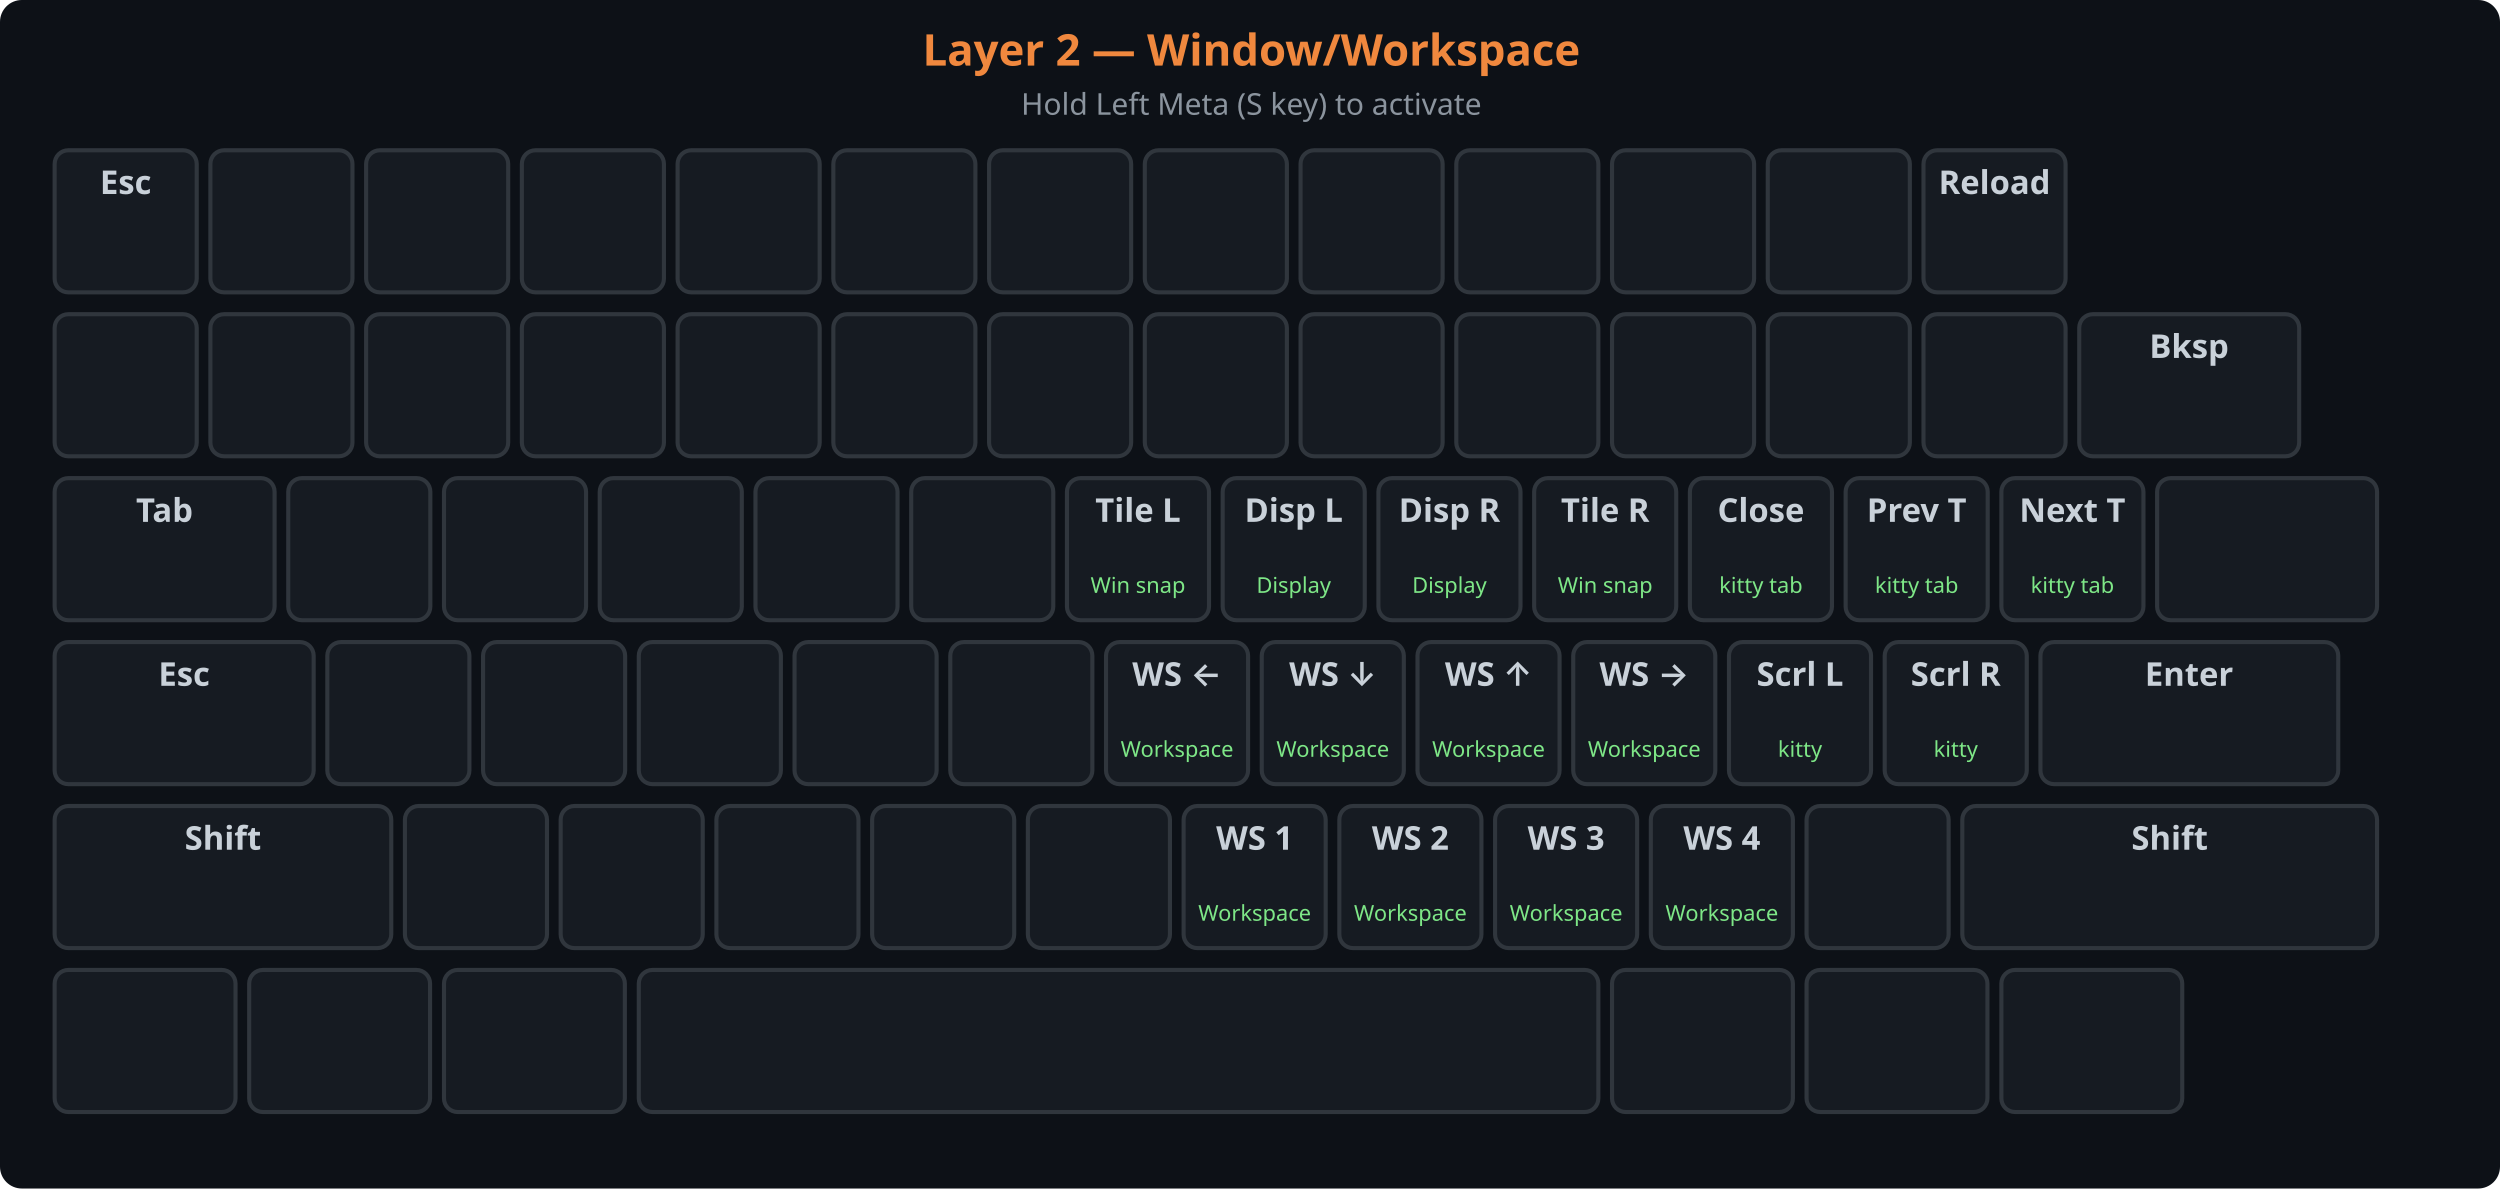
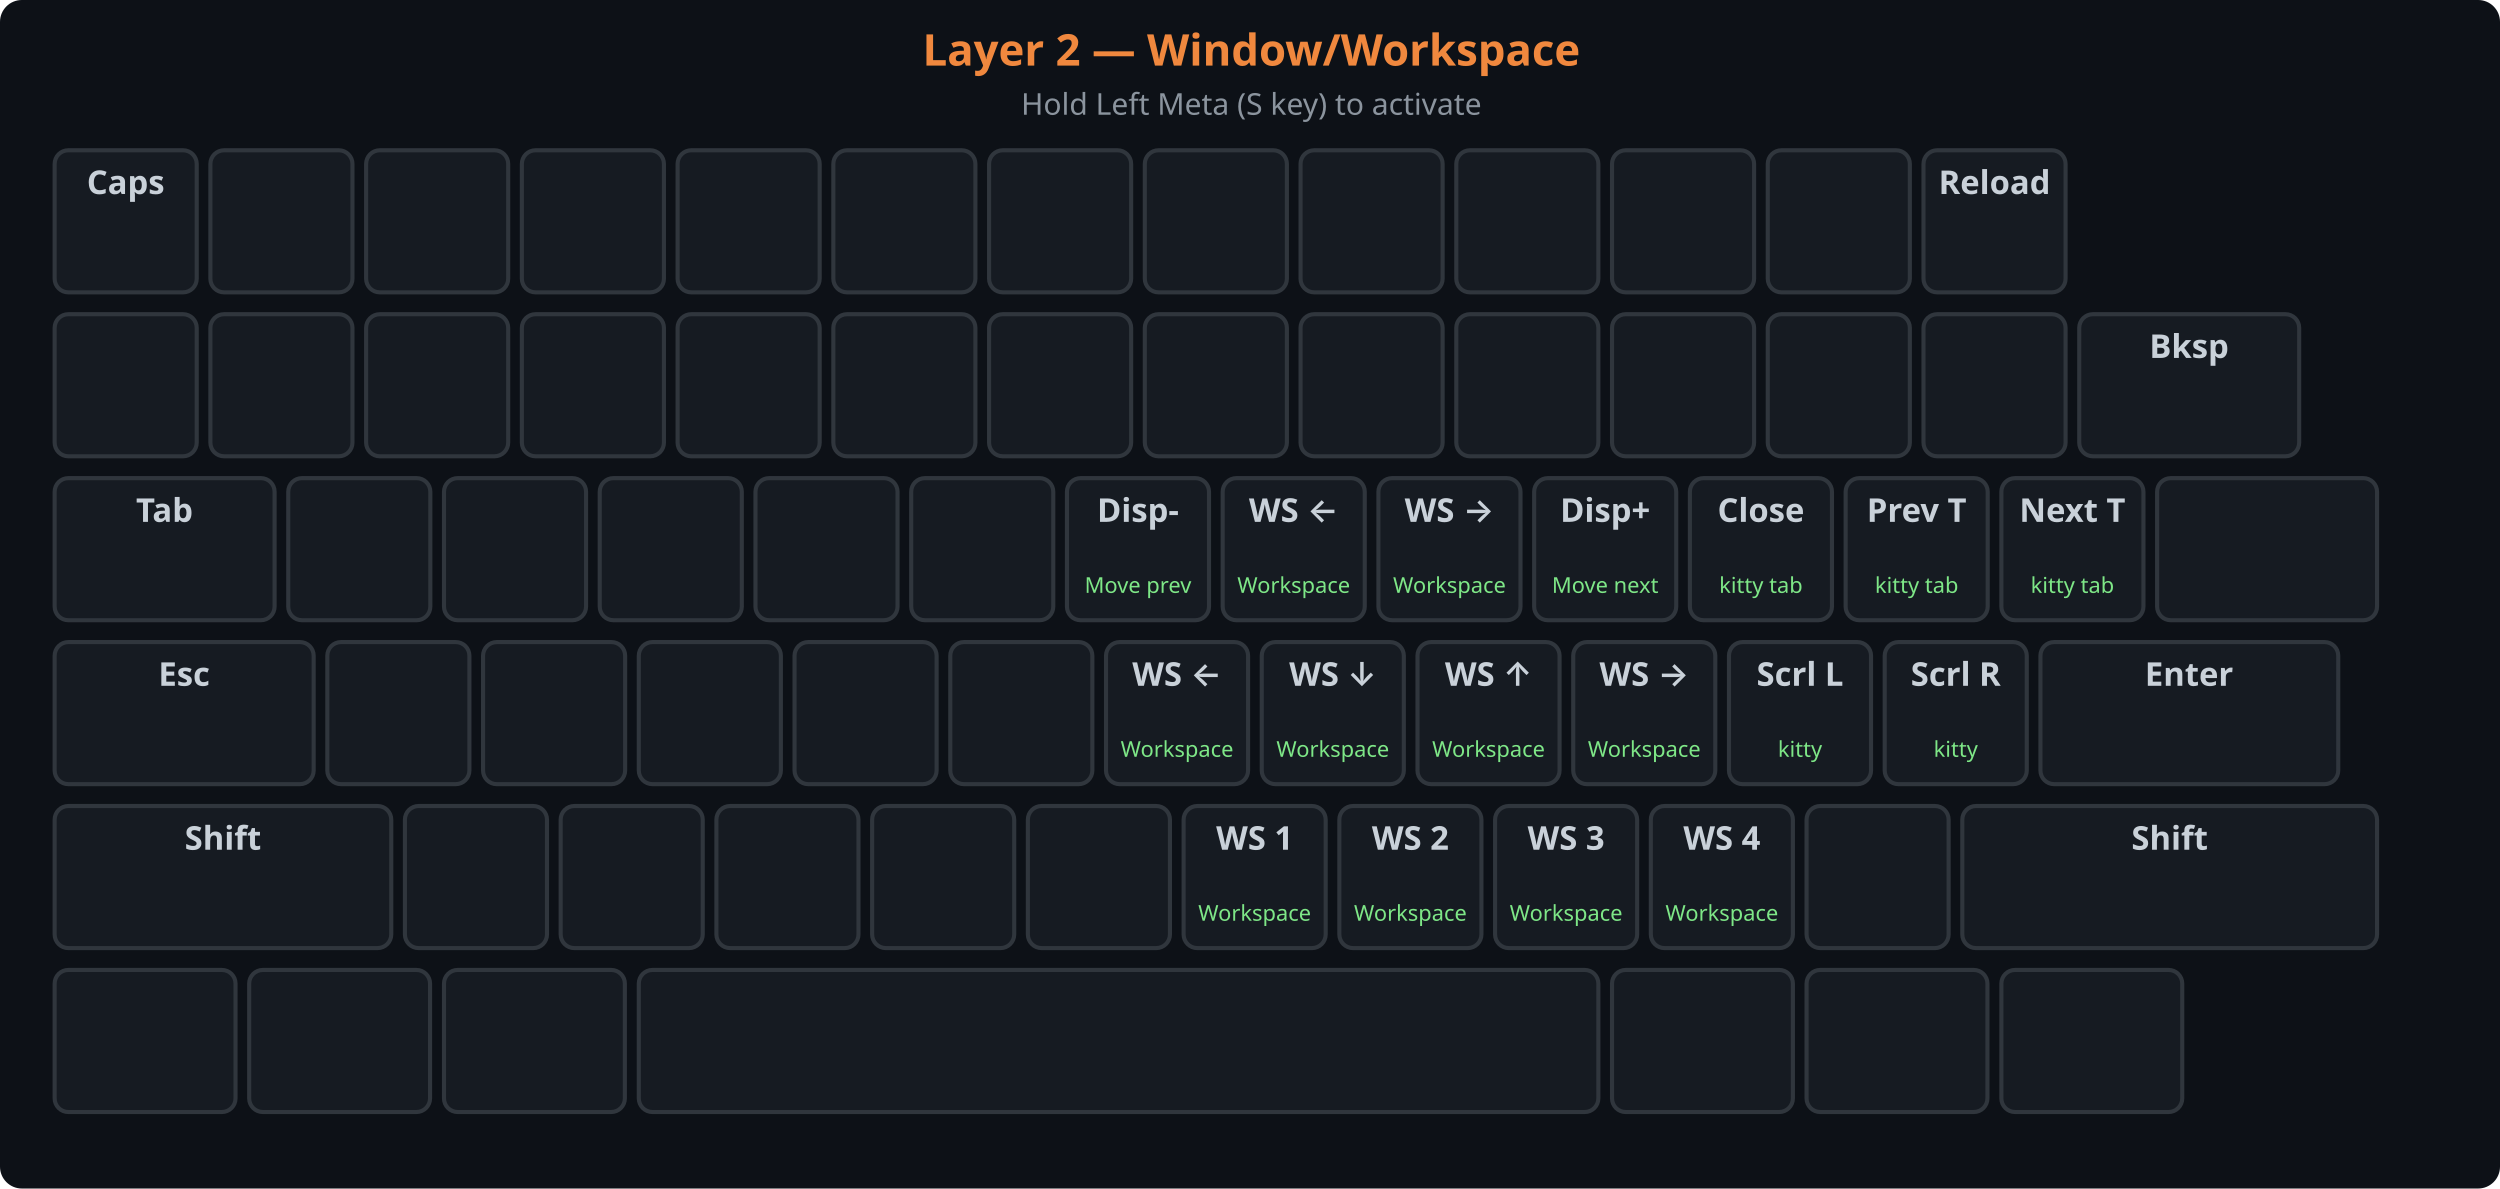
<svg xmlns="http://www.w3.org/2000/svg" viewBox="0 0 915 435" width="915" height="435">
  <rect width="100%" height="100%" fill="#0d1117" rx="8" />
  <text x="458" y="24" text-anchor="middle" fill="#f0883e" font-family="Segoe UI,system-ui,-apple-system,sans-serif" font-size="16" font-weight="700">Layer 2 — Window/Workspace</text>
  <text x="458" y="42" text-anchor="middle" fill="#8b949e" font-family="Segoe UI,system-ui,-apple-system,sans-serif" font-size="11">Hold Left Meta (S key) to activate</text>
  <rect x="20.0" y="55.0" width="52.0" height="52" rx="5" fill="#161b22" stroke="#30363d" stroke-width="1.5" />
-   <text x="46.0" y="71.0" text-anchor="middle" fill="#c9d1d9" font-family="Segoe UI,system-ui,-apple-system,sans-serif" font-size="12" font-weight="600">Esc</text>
+   <text x="46.0" y="71.0" text-anchor="middle" fill="#c9d1d9" font-family="Segoe UI,system-ui,-apple-system,sans-serif" font-size="12" font-weight="600">Caps</text>
  <rect x="77.0" y="55.0" width="52.0" height="52" rx="5" fill="#161b22" stroke="#30363d" stroke-width="1.5" />
  <rect x="134.0" y="55.0" width="52.0" height="52" rx="5" fill="#161b22" stroke="#30363d" stroke-width="1.5" />
  <rect x="191.0" y="55.0" width="52.0" height="52" rx="5" fill="#161b22" stroke="#30363d" stroke-width="1.5" />
  <rect x="248.0" y="55.0" width="52.0" height="52" rx="5" fill="#161b22" stroke="#30363d" stroke-width="1.5" />
  <rect x="305.0" y="55.0" width="52.0" height="52" rx="5" fill="#161b22" stroke="#30363d" stroke-width="1.5" />
  <rect x="362.0" y="55.0" width="52.0" height="52" rx="5" fill="#161b22" stroke="#30363d" stroke-width="1.5" />
  <rect x="419.0" y="55.0" width="52.0" height="52" rx="5" fill="#161b22" stroke="#30363d" stroke-width="1.5" />
  <rect x="476.0" y="55.0" width="52.0" height="52" rx="5" fill="#161b22" stroke="#30363d" stroke-width="1.5" />
  <rect x="533.0" y="55.0" width="52.0" height="52" rx="5" fill="#161b22" stroke="#30363d" stroke-width="1.5" />
  <rect x="590.0" y="55.0" width="52.0" height="52" rx="5" fill="#161b22" stroke="#30363d" stroke-width="1.5" />
  <rect x="647.0" y="55.0" width="52.0" height="52" rx="5" fill="#161b22" stroke="#30363d" stroke-width="1.5" />
  <rect x="704.0" y="55.0" width="52.0" height="52" rx="5" fill="#161b22" stroke="#30363d" stroke-width="1.5" />
  <text x="730.0" y="71.0" text-anchor="middle" fill="#c9d1d9" font-family="Segoe UI,system-ui,-apple-system,sans-serif" font-size="12" font-weight="600">Reload</text>
  <rect x="20.0" y="115.0" width="52.0" height="52" rx="5" fill="#161b22" stroke="#30363d" stroke-width="1.5" />
  <rect x="77.0" y="115.0" width="52.0" height="52" rx="5" fill="#161b22" stroke="#30363d" stroke-width="1.5" />
  <rect x="134.0" y="115.0" width="52.0" height="52" rx="5" fill="#161b22" stroke="#30363d" stroke-width="1.5" />
  <rect x="191.0" y="115.0" width="52.0" height="52" rx="5" fill="#161b22" stroke="#30363d" stroke-width="1.5" />
  <rect x="248.0" y="115.0" width="52.0" height="52" rx="5" fill="#161b22" stroke="#30363d" stroke-width="1.5" />
  <rect x="305.0" y="115.0" width="52.0" height="52" rx="5" fill="#161b22" stroke="#30363d" stroke-width="1.5" />
  <rect x="362.0" y="115.0" width="52.0" height="52" rx="5" fill="#161b22" stroke="#30363d" stroke-width="1.5" />
  <rect x="419.0" y="115.0" width="52.0" height="52" rx="5" fill="#161b22" stroke="#30363d" stroke-width="1.5" />
  <rect x="476.0" y="115.0" width="52.0" height="52" rx="5" fill="#161b22" stroke="#30363d" stroke-width="1.5" />
  <rect x="533.0" y="115.0" width="52.0" height="52" rx="5" fill="#161b22" stroke="#30363d" stroke-width="1.5" />
  <rect x="590.0" y="115.0" width="52.0" height="52" rx="5" fill="#161b22" stroke="#30363d" stroke-width="1.5" />
  <rect x="647.0" y="115.0" width="52.0" height="52" rx="5" fill="#161b22" stroke="#30363d" stroke-width="1.5" />
  <rect x="704.0" y="115.0" width="52.0" height="52" rx="5" fill="#161b22" stroke="#30363d" stroke-width="1.5" />
  <rect x="761.0" y="115.0" width="80.5" height="52" rx="5" fill="#161b22" stroke="#30363d" stroke-width="1.5" />
  <text x="801.2" y="131.0" text-anchor="middle" fill="#c9d1d9" font-family="Segoe UI,system-ui,-apple-system,sans-serif" font-size="12" font-weight="600">Bksp</text>
  <rect x="20.0" y="175.0" width="80.5" height="52" rx="5" fill="#161b22" stroke="#30363d" stroke-width="1.5" />
  <text x="60.2" y="191.0" text-anchor="middle" fill="#c9d1d9" font-family="Segoe UI,system-ui,-apple-system,sans-serif" font-size="12" font-weight="600">Tab</text>
  <rect x="105.5" y="175.0" width="52.0" height="52" rx="5" fill="#161b22" stroke="#30363d" stroke-width="1.5" />
  <rect x="162.5" y="175.0" width="52.0" height="52" rx="5" fill="#161b22" stroke="#30363d" stroke-width="1.5" />
  <rect x="219.5" y="175.0" width="52.0" height="52" rx="5" fill="#161b22" stroke="#30363d" stroke-width="1.5" />
  <rect x="276.5" y="175.0" width="52.0" height="52" rx="5" fill="#161b22" stroke="#30363d" stroke-width="1.5" />
  <rect x="333.5" y="175.0" width="52.0" height="52" rx="5" fill="#161b22" stroke="#30363d" stroke-width="1.5" />
  <rect x="390.5" y="175.0" width="52.0" height="52" rx="5" fill="#161b22" stroke="#30363d" stroke-width="1.5" />
-   <text x="416.5" y="191.0" text-anchor="middle" fill="#c9d1d9" font-family="Segoe UI,system-ui,-apple-system,sans-serif" font-size="12" font-weight="600">Tile L</text>
-   <text x="416.5" y="217.0" text-anchor="middle" fill="#7ee787" font-family="Segoe UI,system-ui,-apple-system,sans-serif" font-size="8">Win snap</text>
+   <text x="416.5" y="191.0" text-anchor="middle" fill="#c9d1d9" font-family="Segoe UI,system-ui,-apple-system,sans-serif" font-size="12" font-weight="600">Disp-</text>
+   <text x="416.5" y="217.0" text-anchor="middle" fill="#7ee787" font-family="Segoe UI,system-ui,-apple-system,sans-serif" font-size="8">Move prev</text>
  <rect x="447.5" y="175.0" width="52.0" height="52" rx="5" fill="#161b22" stroke="#30363d" stroke-width="1.5" />
-   <text x="473.5" y="191.0" text-anchor="middle" fill="#c9d1d9" font-family="Segoe UI,system-ui,-apple-system,sans-serif" font-size="12" font-weight="600">Disp L</text>
-   <text x="473.5" y="217.0" text-anchor="middle" fill="#7ee787" font-family="Segoe UI,system-ui,-apple-system,sans-serif" font-size="8">Display</text>
+   <text x="473.5" y="191.0" text-anchor="middle" fill="#c9d1d9" font-family="Segoe UI,system-ui,-apple-system,sans-serif" font-size="12" font-weight="600">WS ←</text>
+   <text x="473.5" y="217.0" text-anchor="middle" fill="#7ee787" font-family="Segoe UI,system-ui,-apple-system,sans-serif" font-size="8">Workspace</text>
  <rect x="504.5" y="175.0" width="52.0" height="52" rx="5" fill="#161b22" stroke="#30363d" stroke-width="1.5" />
-   <text x="530.5" y="191.0" text-anchor="middle" fill="#c9d1d9" font-family="Segoe UI,system-ui,-apple-system,sans-serif" font-size="12" font-weight="600">Disp R</text>
-   <text x="530.5" y="217.0" text-anchor="middle" fill="#7ee787" font-family="Segoe UI,system-ui,-apple-system,sans-serif" font-size="8">Display</text>
+   <text x="530.5" y="191.0" text-anchor="middle" fill="#c9d1d9" font-family="Segoe UI,system-ui,-apple-system,sans-serif" font-size="12" font-weight="600">WS →</text>
+   <text x="530.5" y="217.0" text-anchor="middle" fill="#7ee787" font-family="Segoe UI,system-ui,-apple-system,sans-serif" font-size="8">Workspace</text>
  <rect x="561.5" y="175.0" width="52.0" height="52" rx="5" fill="#161b22" stroke="#30363d" stroke-width="1.5" />
-   <text x="587.5" y="191.0" text-anchor="middle" fill="#c9d1d9" font-family="Segoe UI,system-ui,-apple-system,sans-serif" font-size="12" font-weight="600">Tile R</text>
-   <text x="587.5" y="217.0" text-anchor="middle" fill="#7ee787" font-family="Segoe UI,system-ui,-apple-system,sans-serif" font-size="8">Win snap</text>
+   <text x="587.5" y="191.0" text-anchor="middle" fill="#c9d1d9" font-family="Segoe UI,system-ui,-apple-system,sans-serif" font-size="12" font-weight="600">Disp+</text>
+   <text x="587.5" y="217.0" text-anchor="middle" fill="#7ee787" font-family="Segoe UI,system-ui,-apple-system,sans-serif" font-size="8">Move next</text>
  <rect x="618.5" y="175.0" width="52.0" height="52" rx="5" fill="#161b22" stroke="#30363d" stroke-width="1.5" />
  <text x="644.5" y="191.0" text-anchor="middle" fill="#c9d1d9" font-family="Segoe UI,system-ui,-apple-system,sans-serif" font-size="12" font-weight="600">Close</text>
  <text x="644.5" y="217.0" text-anchor="middle" fill="#7ee787" font-family="Segoe UI,system-ui,-apple-system,sans-serif" font-size="8">kitty tab</text>
  <rect x="675.5" y="175.0" width="52.0" height="52" rx="5" fill="#161b22" stroke="#30363d" stroke-width="1.5" />
  <text x="701.5" y="191.0" text-anchor="middle" fill="#c9d1d9" font-family="Segoe UI,system-ui,-apple-system,sans-serif" font-size="12" font-weight="600">Prev T</text>
  <text x="701.5" y="217.0" text-anchor="middle" fill="#7ee787" font-family="Segoe UI,system-ui,-apple-system,sans-serif" font-size="8">kitty tab</text>
  <rect x="732.5" y="175.0" width="52.0" height="52" rx="5" fill="#161b22" stroke="#30363d" stroke-width="1.5" />
  <text x="758.5" y="191.0" text-anchor="middle" fill="#c9d1d9" font-family="Segoe UI,system-ui,-apple-system,sans-serif" font-size="12" font-weight="600">Next T</text>
  <text x="758.5" y="217.0" text-anchor="middle" fill="#7ee787" font-family="Segoe UI,system-ui,-apple-system,sans-serif" font-size="8">kitty tab</text>
  <rect x="789.5" y="175.0" width="80.5" height="52" rx="5" fill="#161b22" stroke="#30363d" stroke-width="1.5" />
  <rect x="20.0" y="235.0" width="94.8" height="52" rx="5" fill="#161b22" stroke="#30363d" stroke-width="1.5" />
  <text x="67.4" y="251.0" text-anchor="middle" fill="#c9d1d9" font-family="Segoe UI,system-ui,-apple-system,sans-serif" font-size="12" font-weight="600">Esc</text>
  <rect x="119.8" y="235.0" width="52.0" height="52" rx="5" fill="#161b22" stroke="#30363d" stroke-width="1.5" />
  <rect x="176.8" y="235.0" width="52.0" height="52" rx="5" fill="#161b22" stroke="#30363d" stroke-width="1.5" />
  <rect x="233.8" y="235.0" width="52.0" height="52" rx="5" fill="#161b22" stroke="#30363d" stroke-width="1.5" />
  <rect x="290.8" y="235.0" width="52.0" height="52" rx="5" fill="#161b22" stroke="#30363d" stroke-width="1.5" />
  <rect x="347.8" y="235.0" width="52.0" height="52" rx="5" fill="#161b22" stroke="#30363d" stroke-width="1.5" />
  <rect x="404.8" y="235.0" width="52.0" height="52" rx="5" fill="#161b22" stroke="#30363d" stroke-width="1.5" />
  <text x="430.8" y="251.0" text-anchor="middle" fill="#c9d1d9" font-family="Segoe UI,system-ui,-apple-system,sans-serif" font-size="12" font-weight="600">WS ←</text>
  <text x="430.8" y="277.0" text-anchor="middle" fill="#7ee787" font-family="Segoe UI,system-ui,-apple-system,sans-serif" font-size="8">Workspace</text>
  <rect x="461.8" y="235.0" width="52.0" height="52" rx="5" fill="#161b22" stroke="#30363d" stroke-width="1.5" />
  <text x="487.8" y="251.0" text-anchor="middle" fill="#c9d1d9" font-family="Segoe UI,system-ui,-apple-system,sans-serif" font-size="12" font-weight="600">WS ↓</text>
  <text x="487.8" y="277.0" text-anchor="middle" fill="#7ee787" font-family="Segoe UI,system-ui,-apple-system,sans-serif" font-size="8">Workspace</text>
  <rect x="518.8" y="235.0" width="52.0" height="52" rx="5" fill="#161b22" stroke="#30363d" stroke-width="1.5" />
  <text x="544.8" y="251.0" text-anchor="middle" fill="#c9d1d9" font-family="Segoe UI,system-ui,-apple-system,sans-serif" font-size="12" font-weight="600">WS ↑</text>
  <text x="544.8" y="277.0" text-anchor="middle" fill="#7ee787" font-family="Segoe UI,system-ui,-apple-system,sans-serif" font-size="8">Workspace</text>
  <rect x="575.8" y="235.0" width="52.0" height="52" rx="5" fill="#161b22" stroke="#30363d" stroke-width="1.5" />
  <text x="601.8" y="251.0" text-anchor="middle" fill="#c9d1d9" font-family="Segoe UI,system-ui,-apple-system,sans-serif" font-size="12" font-weight="600">WS →</text>
  <text x="601.8" y="277.0" text-anchor="middle" fill="#7ee787" font-family="Segoe UI,system-ui,-apple-system,sans-serif" font-size="8">Workspace</text>
  <rect x="632.8" y="235.0" width="52.0" height="52" rx="5" fill="#161b22" stroke="#30363d" stroke-width="1.5" />
  <text x="658.8" y="251.0" text-anchor="middle" fill="#c9d1d9" font-family="Segoe UI,system-ui,-apple-system,sans-serif" font-size="12" font-weight="600">Scrl L</text>
  <text x="658.8" y="277.0" text-anchor="middle" fill="#7ee787" font-family="Segoe UI,system-ui,-apple-system,sans-serif" font-size="8">kitty</text>
  <rect x="689.8" y="235.0" width="52.0" height="52" rx="5" fill="#161b22" stroke="#30363d" stroke-width="1.5" />
  <text x="715.8" y="251.0" text-anchor="middle" fill="#c9d1d9" font-family="Segoe UI,system-ui,-apple-system,sans-serif" font-size="12" font-weight="600">Scrl R</text>
  <text x="715.8" y="277.0" text-anchor="middle" fill="#7ee787" font-family="Segoe UI,system-ui,-apple-system,sans-serif" font-size="8">kitty</text>
  <rect x="746.8" y="235.0" width="109.0" height="52" rx="5" fill="#161b22" stroke="#30363d" stroke-width="1.5" />
  <text x="801.2" y="251.0" text-anchor="middle" fill="#c9d1d9" font-family="Segoe UI,system-ui,-apple-system,sans-serif" font-size="12" font-weight="600">Enter</text>
  <rect x="20.0" y="295.0" width="123.2" height="52" rx="5" fill="#161b22" stroke="#30363d" stroke-width="1.5" />
  <text x="81.6" y="311.0" text-anchor="middle" fill="#c9d1d9" font-family="Segoe UI,system-ui,-apple-system,sans-serif" font-size="12" font-weight="600">Shift</text>
  <rect x="148.2" y="295.0" width="52.0" height="52" rx="5" fill="#161b22" stroke="#30363d" stroke-width="1.5" />
  <rect x="205.2" y="295.0" width="52.0" height="52" rx="5" fill="#161b22" stroke="#30363d" stroke-width="1.5" />
  <rect x="262.2" y="295.0" width="52.0" height="52" rx="5" fill="#161b22" stroke="#30363d" stroke-width="1.5" />
  <rect x="319.2" y="295.0" width="52.0" height="52" rx="5" fill="#161b22" stroke="#30363d" stroke-width="1.5" />
  <rect x="376.2" y="295.0" width="52.0" height="52" rx="5" fill="#161b22" stroke="#30363d" stroke-width="1.5" />
  <rect x="433.2" y="295.0" width="52.0" height="52" rx="5" fill="#161b22" stroke="#30363d" stroke-width="1.5" />
  <text x="459.2" y="311.0" text-anchor="middle" fill="#c9d1d9" font-family="Segoe UI,system-ui,-apple-system,sans-serif" font-size="12" font-weight="600">WS 1</text>
  <text x="459.2" y="337.0" text-anchor="middle" fill="#7ee787" font-family="Segoe UI,system-ui,-apple-system,sans-serif" font-size="8">Workspace</text>
  <rect x="490.2" y="295.0" width="52.0" height="52" rx="5" fill="#161b22" stroke="#30363d" stroke-width="1.5" />
  <text x="516.2" y="311.0" text-anchor="middle" fill="#c9d1d9" font-family="Segoe UI,system-ui,-apple-system,sans-serif" font-size="12" font-weight="600">WS 2</text>
  <text x="516.2" y="337.0" text-anchor="middle" fill="#7ee787" font-family="Segoe UI,system-ui,-apple-system,sans-serif" font-size="8">Workspace</text>
  <rect x="547.2" y="295.0" width="52.0" height="52" rx="5" fill="#161b22" stroke="#30363d" stroke-width="1.5" />
  <text x="573.2" y="311.0" text-anchor="middle" fill="#c9d1d9" font-family="Segoe UI,system-ui,-apple-system,sans-serif" font-size="12" font-weight="600">WS 3</text>
  <text x="573.2" y="337.0" text-anchor="middle" fill="#7ee787" font-family="Segoe UI,system-ui,-apple-system,sans-serif" font-size="8">Workspace</text>
  <rect x="604.2" y="295.0" width="52.0" height="52" rx="5" fill="#161b22" stroke="#30363d" stroke-width="1.5" />
  <text x="630.2" y="311.0" text-anchor="middle" fill="#c9d1d9" font-family="Segoe UI,system-ui,-apple-system,sans-serif" font-size="12" font-weight="600">WS 4</text>
  <text x="630.2" y="337.0" text-anchor="middle" fill="#7ee787" font-family="Segoe UI,system-ui,-apple-system,sans-serif" font-size="8">Workspace</text>
  <rect x="661.2" y="295.0" width="52.0" height="52" rx="5" fill="#161b22" stroke="#30363d" stroke-width="1.5" />
  <rect x="718.2" y="295.0" width="151.8" height="52" rx="5" fill="#161b22" stroke="#30363d" stroke-width="1.5" />
  <text x="794.1" y="311.0" text-anchor="middle" fill="#c9d1d9" font-family="Segoe UI,system-ui,-apple-system,sans-serif" font-size="12" font-weight="600">Shift</text>
  <rect x="20.0" y="355.0" width="66.2" height="52" rx="5" fill="#161b22" stroke="#30363d" stroke-width="1.5" />
  <rect x="91.2" y="355.0" width="66.2" height="52" rx="5" fill="#161b22" stroke="#30363d" stroke-width="1.5" />
  <rect x="162.5" y="355.0" width="66.2" height="52" rx="5" fill="#161b22" stroke="#30363d" stroke-width="1.5" />
  <rect x="233.8" y="355.0" width="351.2" height="52" rx="5" fill="#161b22" stroke="#30363d" stroke-width="1.5" />
  <rect x="590.0" y="355.0" width="66.2" height="52" rx="5" fill="#161b22" stroke="#30363d" stroke-width="1.5" />
  <rect x="661.2" y="355.0" width="66.2" height="52" rx="5" fill="#161b22" stroke="#30363d" stroke-width="1.5" />
  <rect x="732.5" y="355.0" width="66.2" height="52" rx="5" fill="#161b22" stroke="#30363d" stroke-width="1.5" />
</svg>
